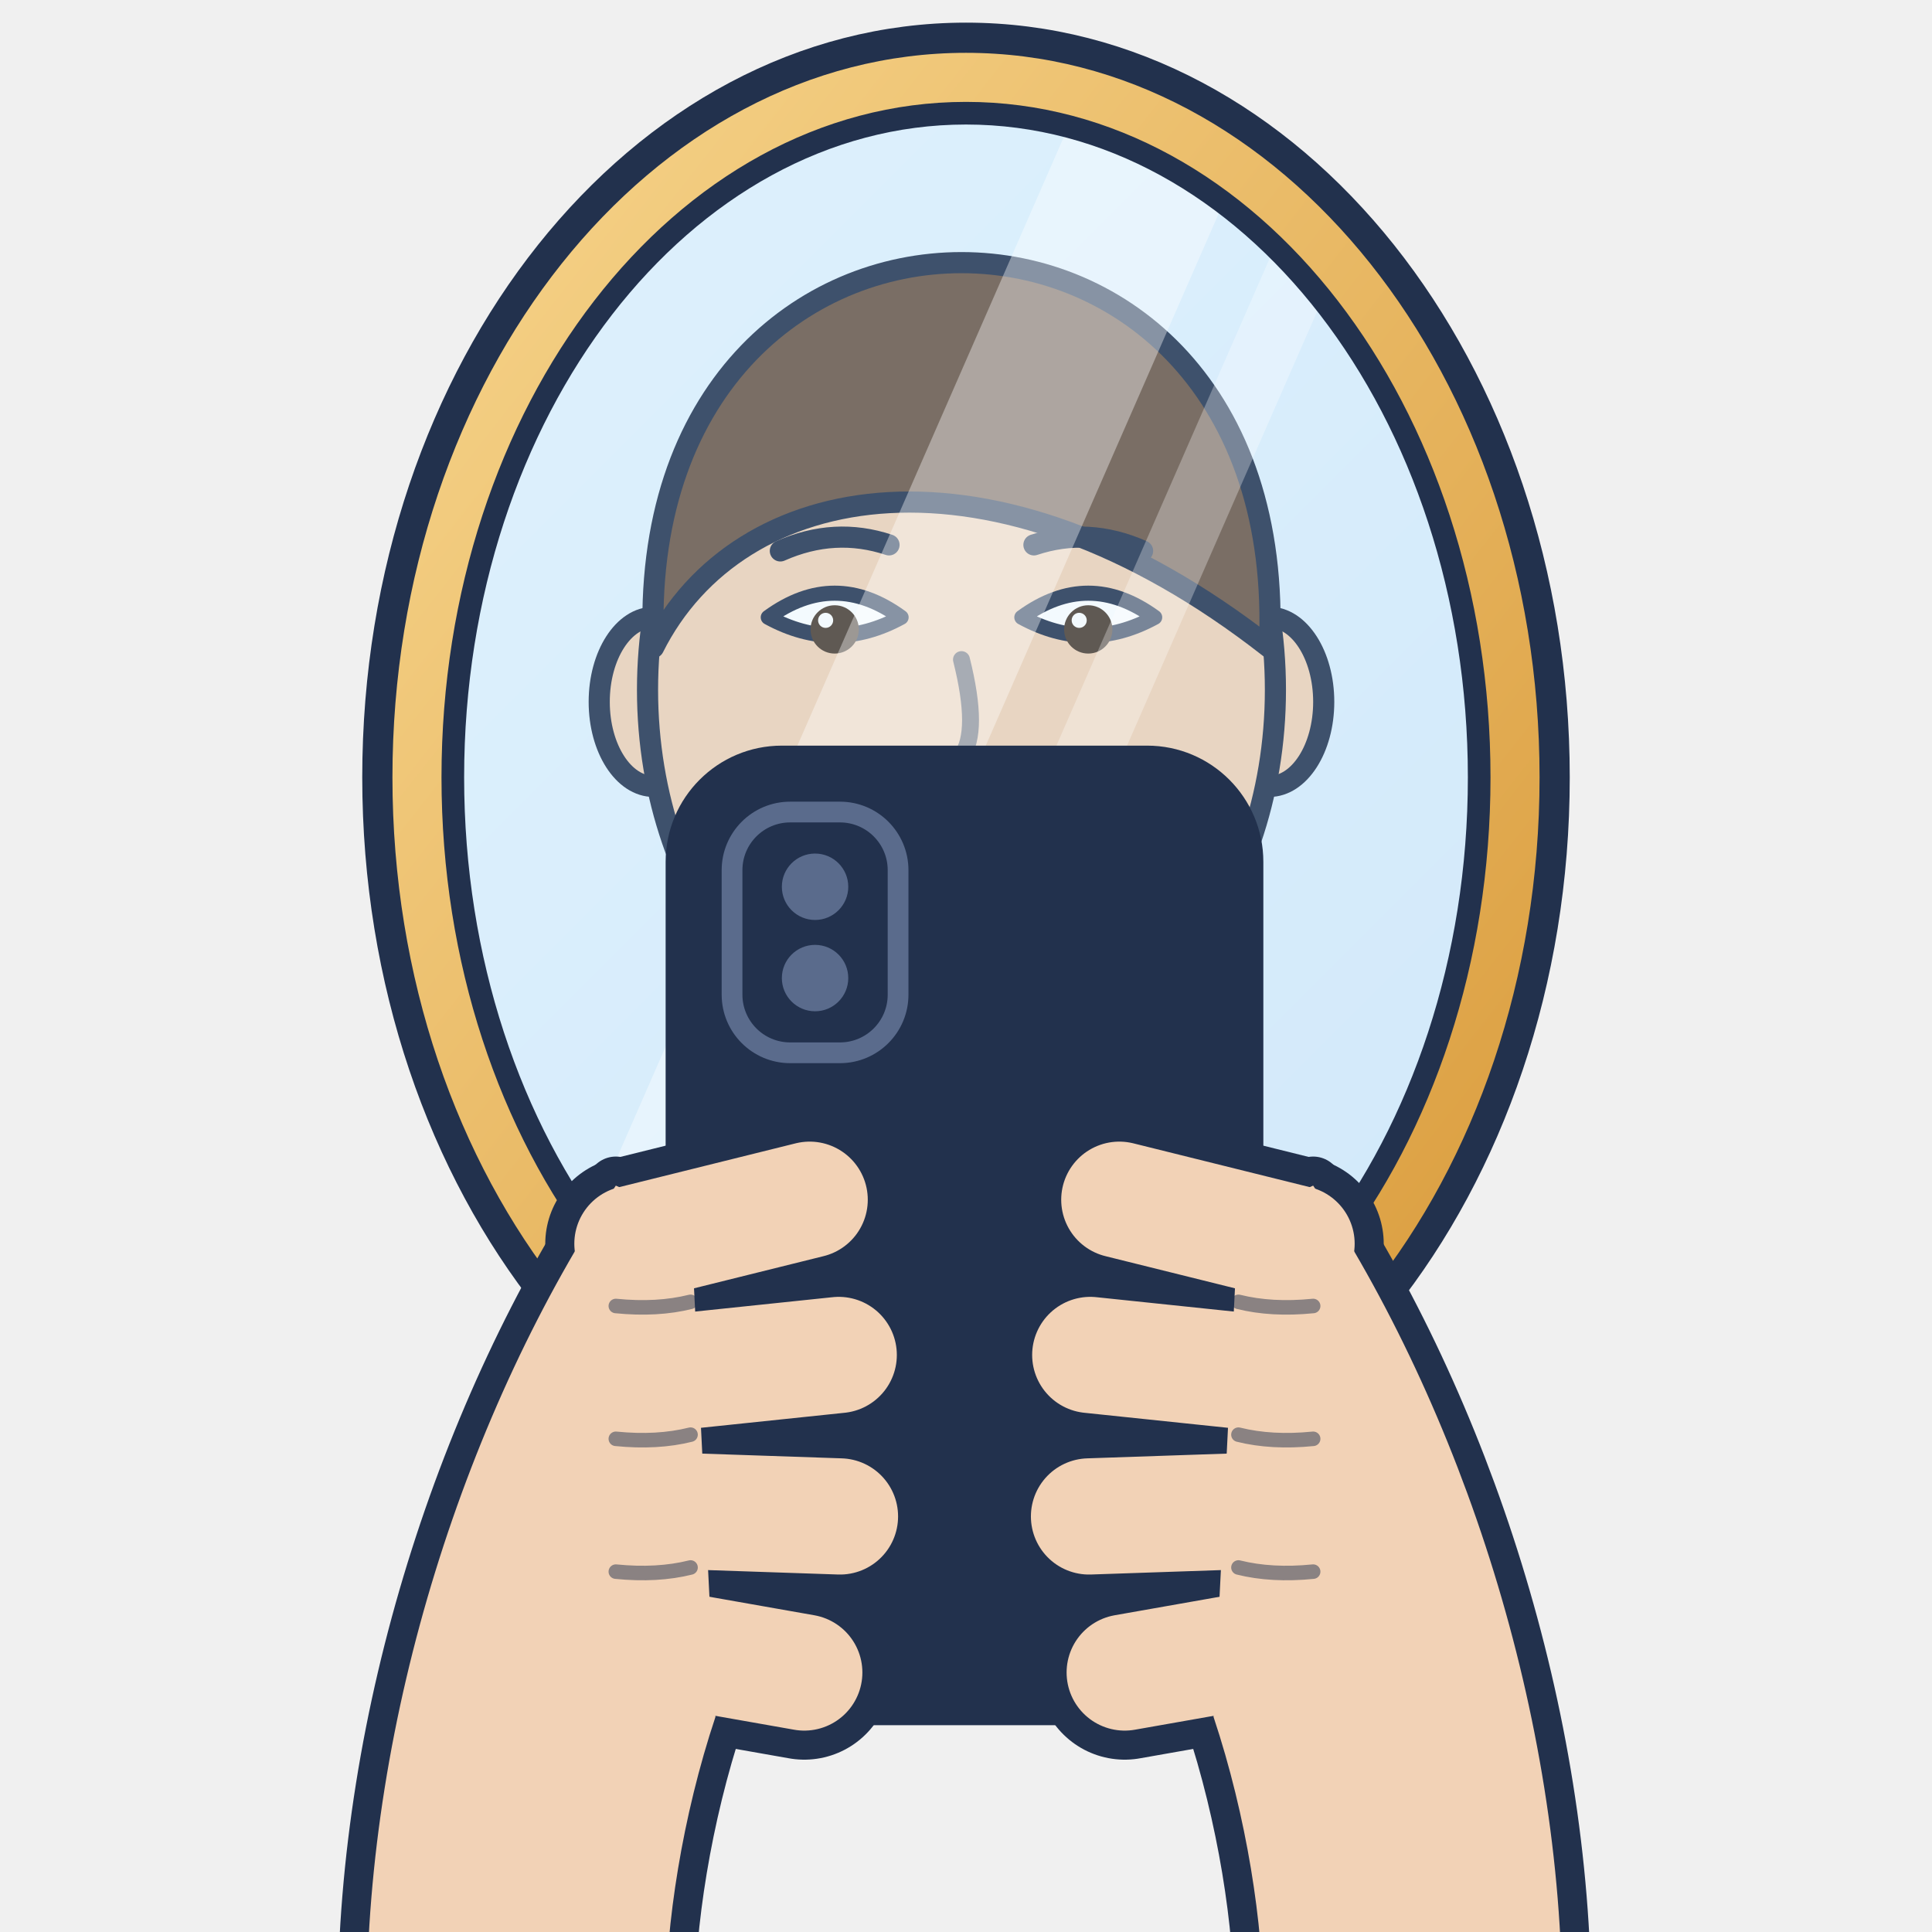
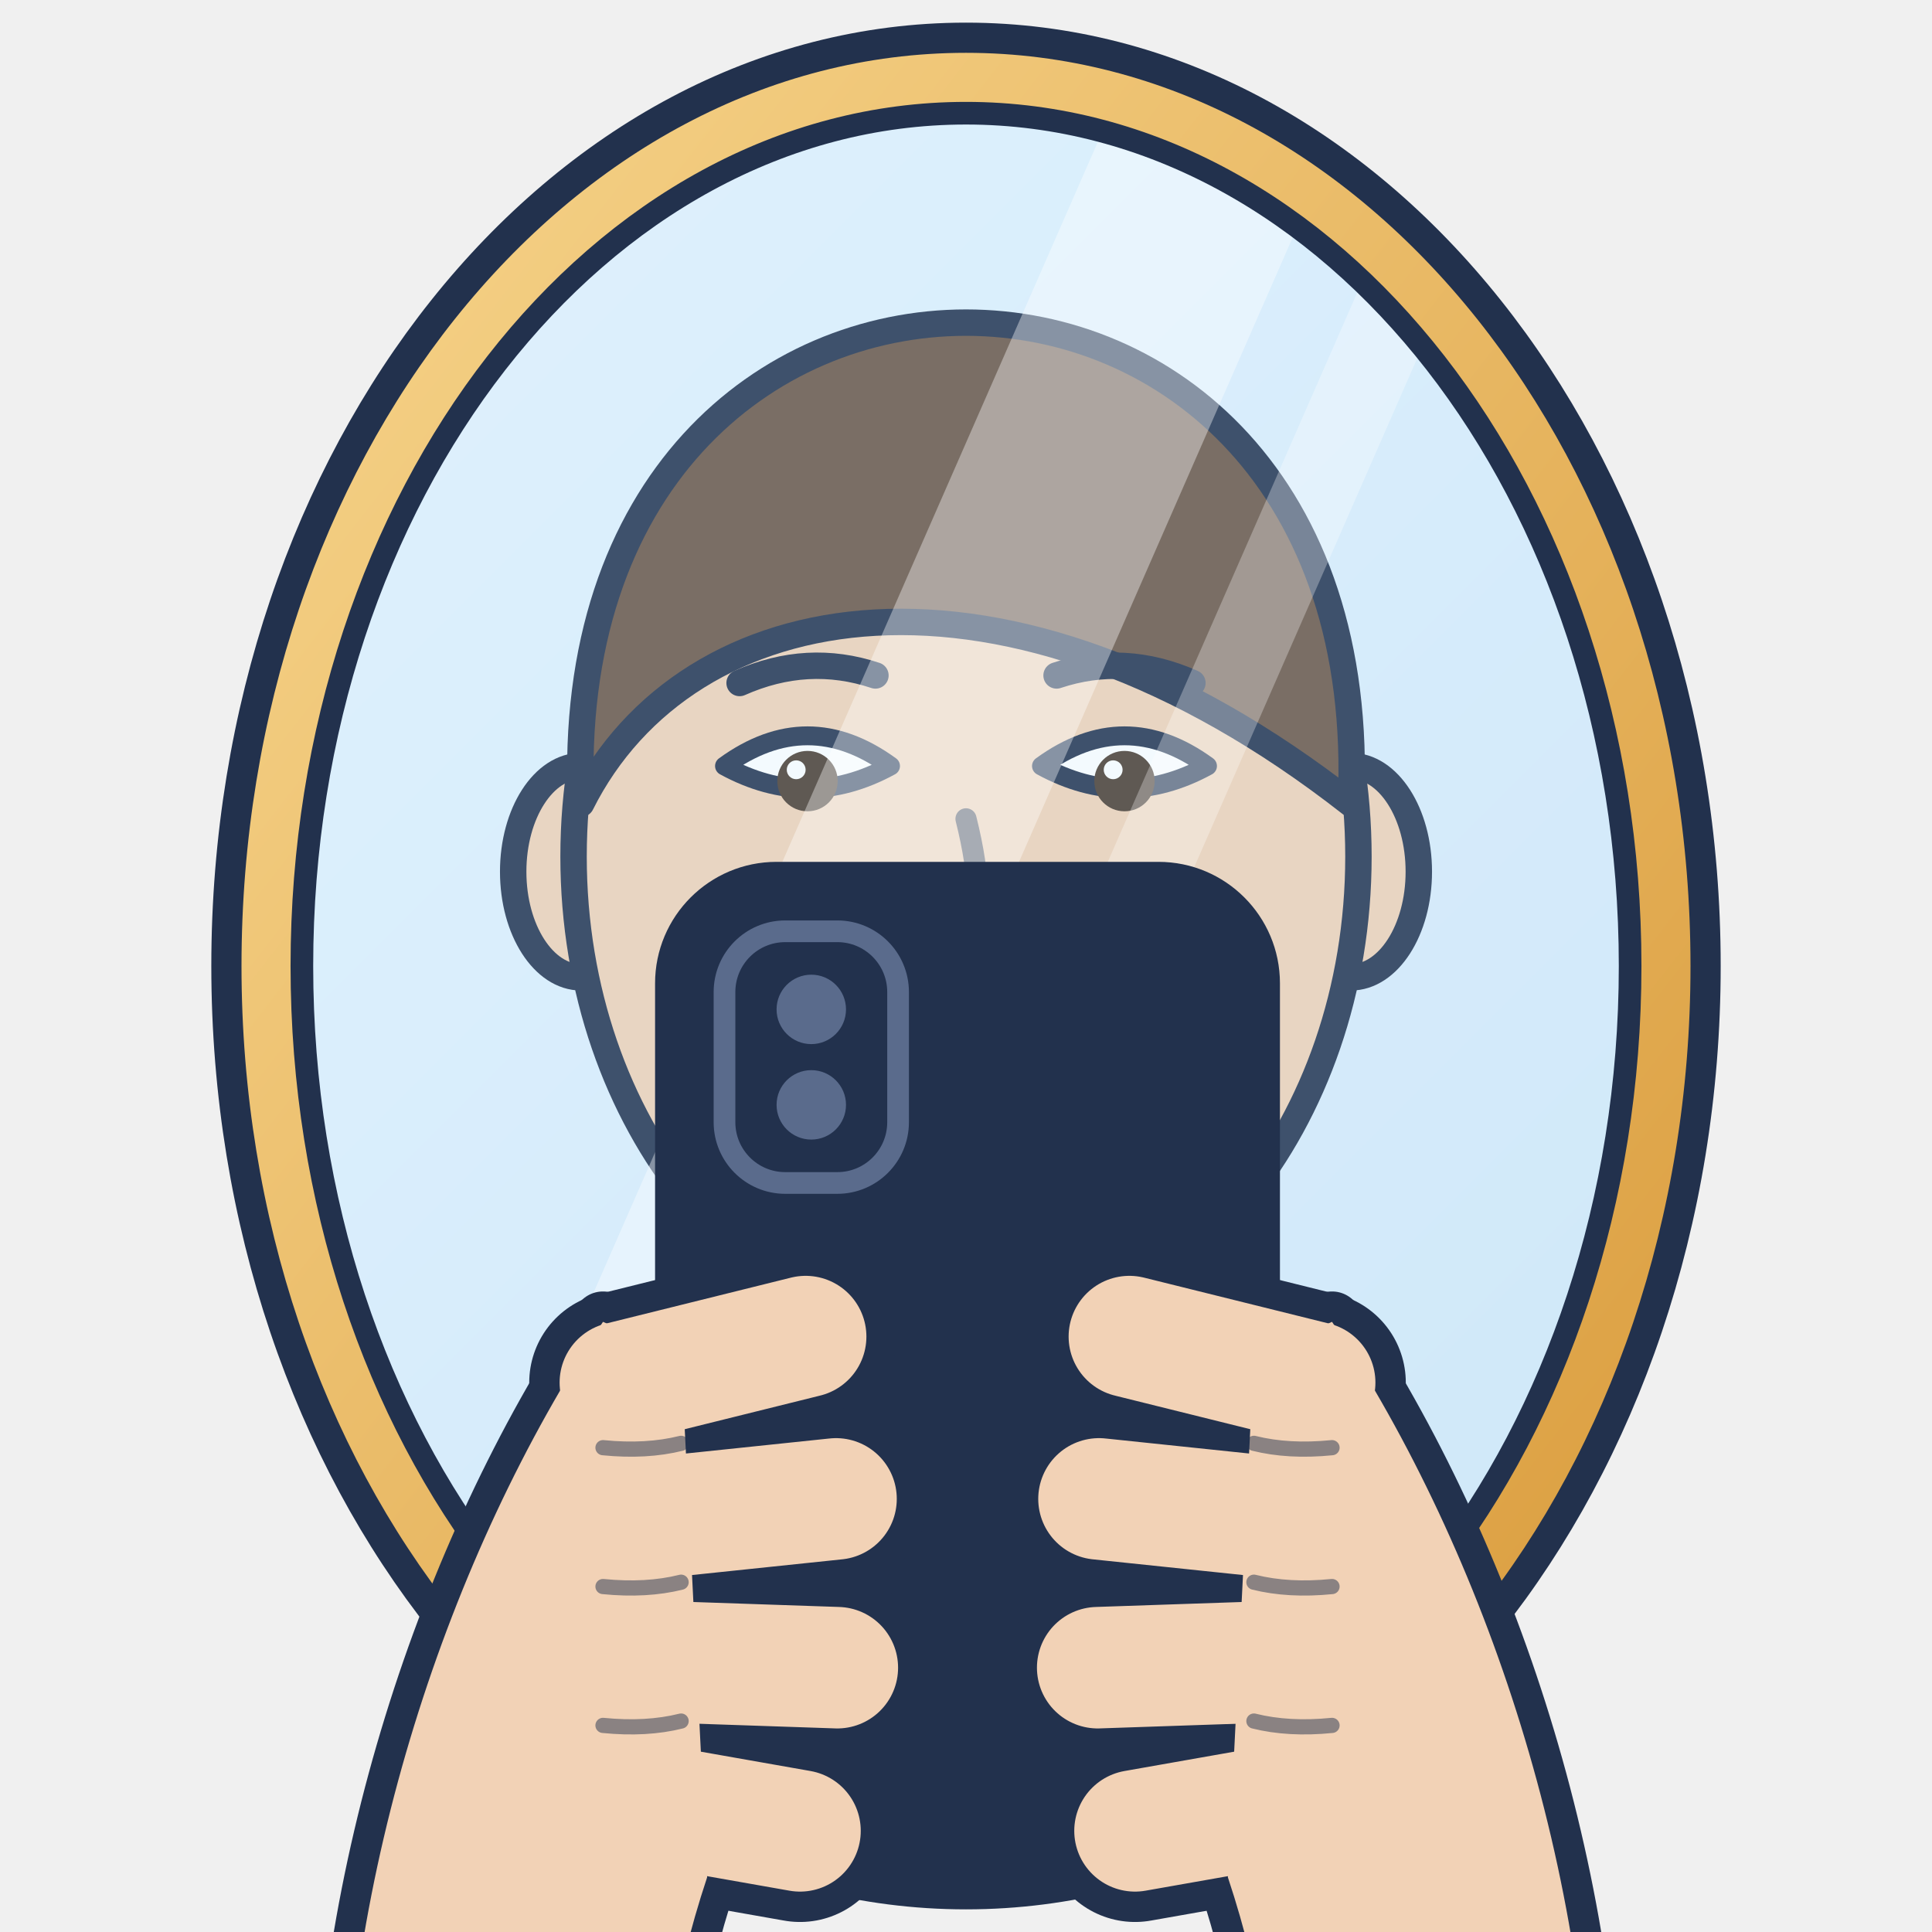
<svg xmlns="http://www.w3.org/2000/svg" width="512" height="512" viewBox="0 0 512 512">
  <defs>
    <linearGradient id="main" x1="0" y1="330" x2="0" y2="512" gradientUnits="userSpaceOnUse">
      <stop offset="0" stop-color="#FFC24D" />
      <stop offset="1" stop-color="#FF8A5B" />
    </linearGradient>
    <linearGradient id="ecran" x1="0" y1="0" x2="0" y2="1">
      <stop offset="0" stop-color="#7EC8F2" />
      <stop offset="1" stop-color="#FFD9A8" />
    </linearGradient>
    <linearGradient id="soleil" x1="0" y1="0" x2="0" y2="1">
      <stop offset="0" stop-color="#FFC24D" />
      <stop offset="1" stop-color="#FF8A5B" />
    </linearGradient>
  </defs>
  <defs>
    <linearGradient id="fond-miroir" x1="0" y1="0" x2="1" y2="1">
      <stop offset="0" stop-color="#EAF6FF" />
      <stop offset="1" stop-color="#CFE6F7" />
    </linearGradient>
    <linearGradient id="cadre" x1="0" y1="0" x2="1" y2="1">
      <stop offset="0" stop-color="#F7D58C" />
      <stop offset="1" stop-color="#D99A3A" />
    </linearGradient>
  </defs>
  <clipPath id="cadre-total">
    <rect width="512" height="512" />
  </clipPath>
  <g clip-path="url(#cadre-total)">
    <clipPath id="glace">
-       <ellipse cx="256" cy="206" rx="136" ry="176" />
+       <ellipse cx="256" cy="256" rx="176" ry="226" />
    </clipPath>
    <g clip-path="url(#glace)">
      <rect width="512" height="512" fill="url(#fond-miroir)" />
-       <g transform="translate(50 26) scale(0.80)">
+       <g transform="translate(0 31) scale(1.0)">
        <g transform="translate(512 0) scale(-1 1)">
          <path d="M40 540 C40 430 120 392 200 384 L312 384 C392 392 472 430 472 540 Z" fill="#3E8EE0" stroke="#22314D" stroke-width="7" stroke-linejoin="round" />
          <rect x="222" y="300" width="68" height="96" rx="20" fill="#E2B996" stroke="#22314D" stroke-width="7" />
          <ellipse cx="154" cy="200" rx="18" ry="28" fill="#F2D2B6" stroke="#22314D" stroke-width="7" />
          <ellipse cx="358" cy="200" rx="18" ry="28" fill="#F2D2B6" stroke="#22314D" stroke-width="7" />
          <ellipse cx="256" cy="196" rx="104" ry="128" fill="#F2D2B6" stroke="#22314D" stroke-width="7" />
          <path d="M154 182 C146 12 366 12 358 182 C330 126 246 110 154 182 Z" fill="#6B5444" stroke="#22314D" stroke-width="7" stroke-linejoin="round" />
          <path d="M196 150 Q214 142 232 148 M280 148 Q298 142 316 150" fill="none" stroke="#22314D" stroke-width="7" stroke-linecap="round" />
          <path d="M256 186 Q250 210 256 218 Q262 222 268 218" fill="none" stroke="#22314D" stroke-width="5.6" stroke-linecap="round" stroke-linejoin="round" opacity=".7" />
          <path d="M192 172 Q214 156 236 172 Q214 184 192 172 Z" fill="#FFFFFF" stroke="#22314D" stroke-width="5" stroke-linejoin="round" />
          <circle cx="214" cy="176" r="8" fill="#4A3A2E" />
          <circle cx="217" cy="173" r="2.5" fill="#FFFFFF" />
          <path d="M276 172 Q298 156 320 172 Q298 184 276 172 Z" fill="#FFFFFF" stroke="#22314D" stroke-width="5" stroke-linejoin="round" />
          <circle cx="298" cy="176" r="8" fill="#4A3A2E" />
          <circle cx="301" cy="173" r="2.5" fill="#FFFFFF" />
        </g>
      </g>
-       <rect x="100" y="10" width="312" height="392" fill="#BFE3FA" opacity=".18" />
-       <path d="M293.44 10 L343.36 10 L171.76 402 L121.84 402 Z" fill="#FFFFFF" opacity="0.38" />
-       <path d="M362.08 10 L380.8 10 L209.2 402 L190.48 402 Z" fill="#FFFFFF" opacity="0.3" />
+       <rect x="60" y="10" width="392" height="492" fill="#BFE3FA" opacity=".18" />
+       <path d="M303.04 10 L365.76 10 L150.16 502 L87.44 502 Z" fill="#FFFFFF" opacity="0.38" />
+       <path d="M389.28 10 L412.8 10 L197.2 502 L173.68 502 Z" fill="#FFFFFF" opacity="0.3" />
    </g>
-     <ellipse cx="256" cy="206" rx="146" ry="186" fill="none" stroke="url(#cadre)" stroke-width="20" />
-     <ellipse cx="256" cy="206" rx="156" ry="196" fill="none" stroke="#22314D" stroke-width="8" />
-     <ellipse cx="256" cy="206" rx="136" ry="176" fill="none" stroke="#22314D" stroke-width="6" />
-     <g transform="translate(-26 -62) scale(1.10)">
+     <ellipse cx="256" cy="256" rx="186" ry="236" fill="none" stroke="url(#cadre)" stroke-width="20" />
+     <ellipse cx="256" cy="256" rx="196" ry="246" fill="none" stroke="#22314D" stroke-width="8" />
+     <ellipse cx="256" cy="256" rx="176" ry="226" fill="none" stroke="#22314D" stroke-width="6" />
+     <g transform="translate(-38 -43) scale(1.15)">
      <rect x="184" y="236" width="144" height="236" rx="28" fill="#22314D" stroke="#22314D" stroke-width="0" />
      <rect x="200" y="252" width="40" height="58" rx="14" fill="none" stroke="#5A6B8C" stroke-width="5" />
      <circle cx="220" cy="270" r="8" fill="#5A6B8C" />
      <circle cx="220" cy="292" r="8" fill="#5A6B8C" />
      <g>
        <line x1="176" y1="356" x2="218.7" y2="345.4" stroke="#22314D" stroke-width="42" stroke-linecap="round" />
        <line x1="176" y1="388" x2="225.7" y2="382.8" stroke="#22314D" stroke-width="42" stroke-linecap="round" />
        <line x1="176" y1="420" x2="226.0" y2="421.7" stroke="#22314D" stroke-width="42" stroke-linecap="round" />
        <line x1="176" y1="452" x2="217.4" y2="459.3" stroke="#22314D" stroke-width="42" stroke-linecap="round" />
        <path d="M112 540 C112 470 136 396 172 342 L190 350 L196 470 C188 494 184 520 184 540 Z" fill="#22314D" stroke="#22314D" stroke-width="14" stroke-linejoin="round" />
        <line x1="176" y1="356" x2="218.7" y2="345.4" stroke="#F2D2B6" stroke-width="28" stroke-linecap="round" />
        <line x1="176" y1="388" x2="225.7" y2="382.8" stroke="#F2D2B6" stroke-width="28" stroke-linecap="round" />
        <line x1="176" y1="420" x2="226.0" y2="421.7" stroke="#F2D2B6" stroke-width="28" stroke-linecap="round" />
        <line x1="176" y1="452" x2="217.4" y2="459.3" stroke="#F2D2B6" stroke-width="28" stroke-linecap="round" />
        <path d="M112 540 C112 470 136 396 172 342 L190 350 L196 470 C188 494 184 520 184 540 Z" fill="#F2D2B6" />
        <path d="M172 371 Q182 372 190 370" fill="none" stroke="#22314D" stroke-width="3.5" stroke-linecap="round" opacity=".5" />
        <path d="M172 403 Q182 404 190 402" fill="none" stroke="#22314D" stroke-width="3.5" stroke-linecap="round" opacity=".5" />
        <path d="M172 435 Q182 436 190 434" fill="none" stroke="#22314D" stroke-width="3.5" stroke-linecap="round" opacity=".5" />
      </g>
      <g transform="translate(512 0) scale(-1 1)">
        <line x1="176" y1="356" x2="218.7" y2="345.4" stroke="#22314D" stroke-width="42" stroke-linecap="round" />
        <line x1="176" y1="388" x2="225.7" y2="382.8" stroke="#22314D" stroke-width="42" stroke-linecap="round" />
        <line x1="176" y1="420" x2="226.0" y2="421.7" stroke="#22314D" stroke-width="42" stroke-linecap="round" />
        <line x1="176" y1="452" x2="217.4" y2="459.3" stroke="#22314D" stroke-width="42" stroke-linecap="round" />
        <path d="M112 540 C112 470 136 396 172 342 L190 350 L196 470 C188 494 184 520 184 540 Z" fill="#22314D" stroke="#22314D" stroke-width="14" stroke-linejoin="round" />
        <line x1="176" y1="356" x2="218.7" y2="345.4" stroke="#F2D2B6" stroke-width="28" stroke-linecap="round" />
        <line x1="176" y1="388" x2="225.7" y2="382.8" stroke="#F2D2B6" stroke-width="28" stroke-linecap="round" />
        <line x1="176" y1="420" x2="226.0" y2="421.7" stroke="#F2D2B6" stroke-width="28" stroke-linecap="round" />
        <line x1="176" y1="452" x2="217.4" y2="459.3" stroke="#F2D2B6" stroke-width="28" stroke-linecap="round" />
        <path d="M112 540 C112 470 136 396 172 342 L190 350 L196 470 C188 494 184 520 184 540 Z" fill="#F2D2B6" />
        <path d="M172 371 Q182 372 190 370" fill="none" stroke="#22314D" stroke-width="3.5" stroke-linecap="round" opacity=".5" />
        <path d="M172 403 Q182 404 190 402" fill="none" stroke="#22314D" stroke-width="3.5" stroke-linecap="round" opacity=".5" />
        <path d="M172 435 Q182 436 190 434" fill="none" stroke="#22314D" stroke-width="3.5" stroke-linecap="round" opacity=".5" />
      </g>
    </g>
  </g>
</svg>
